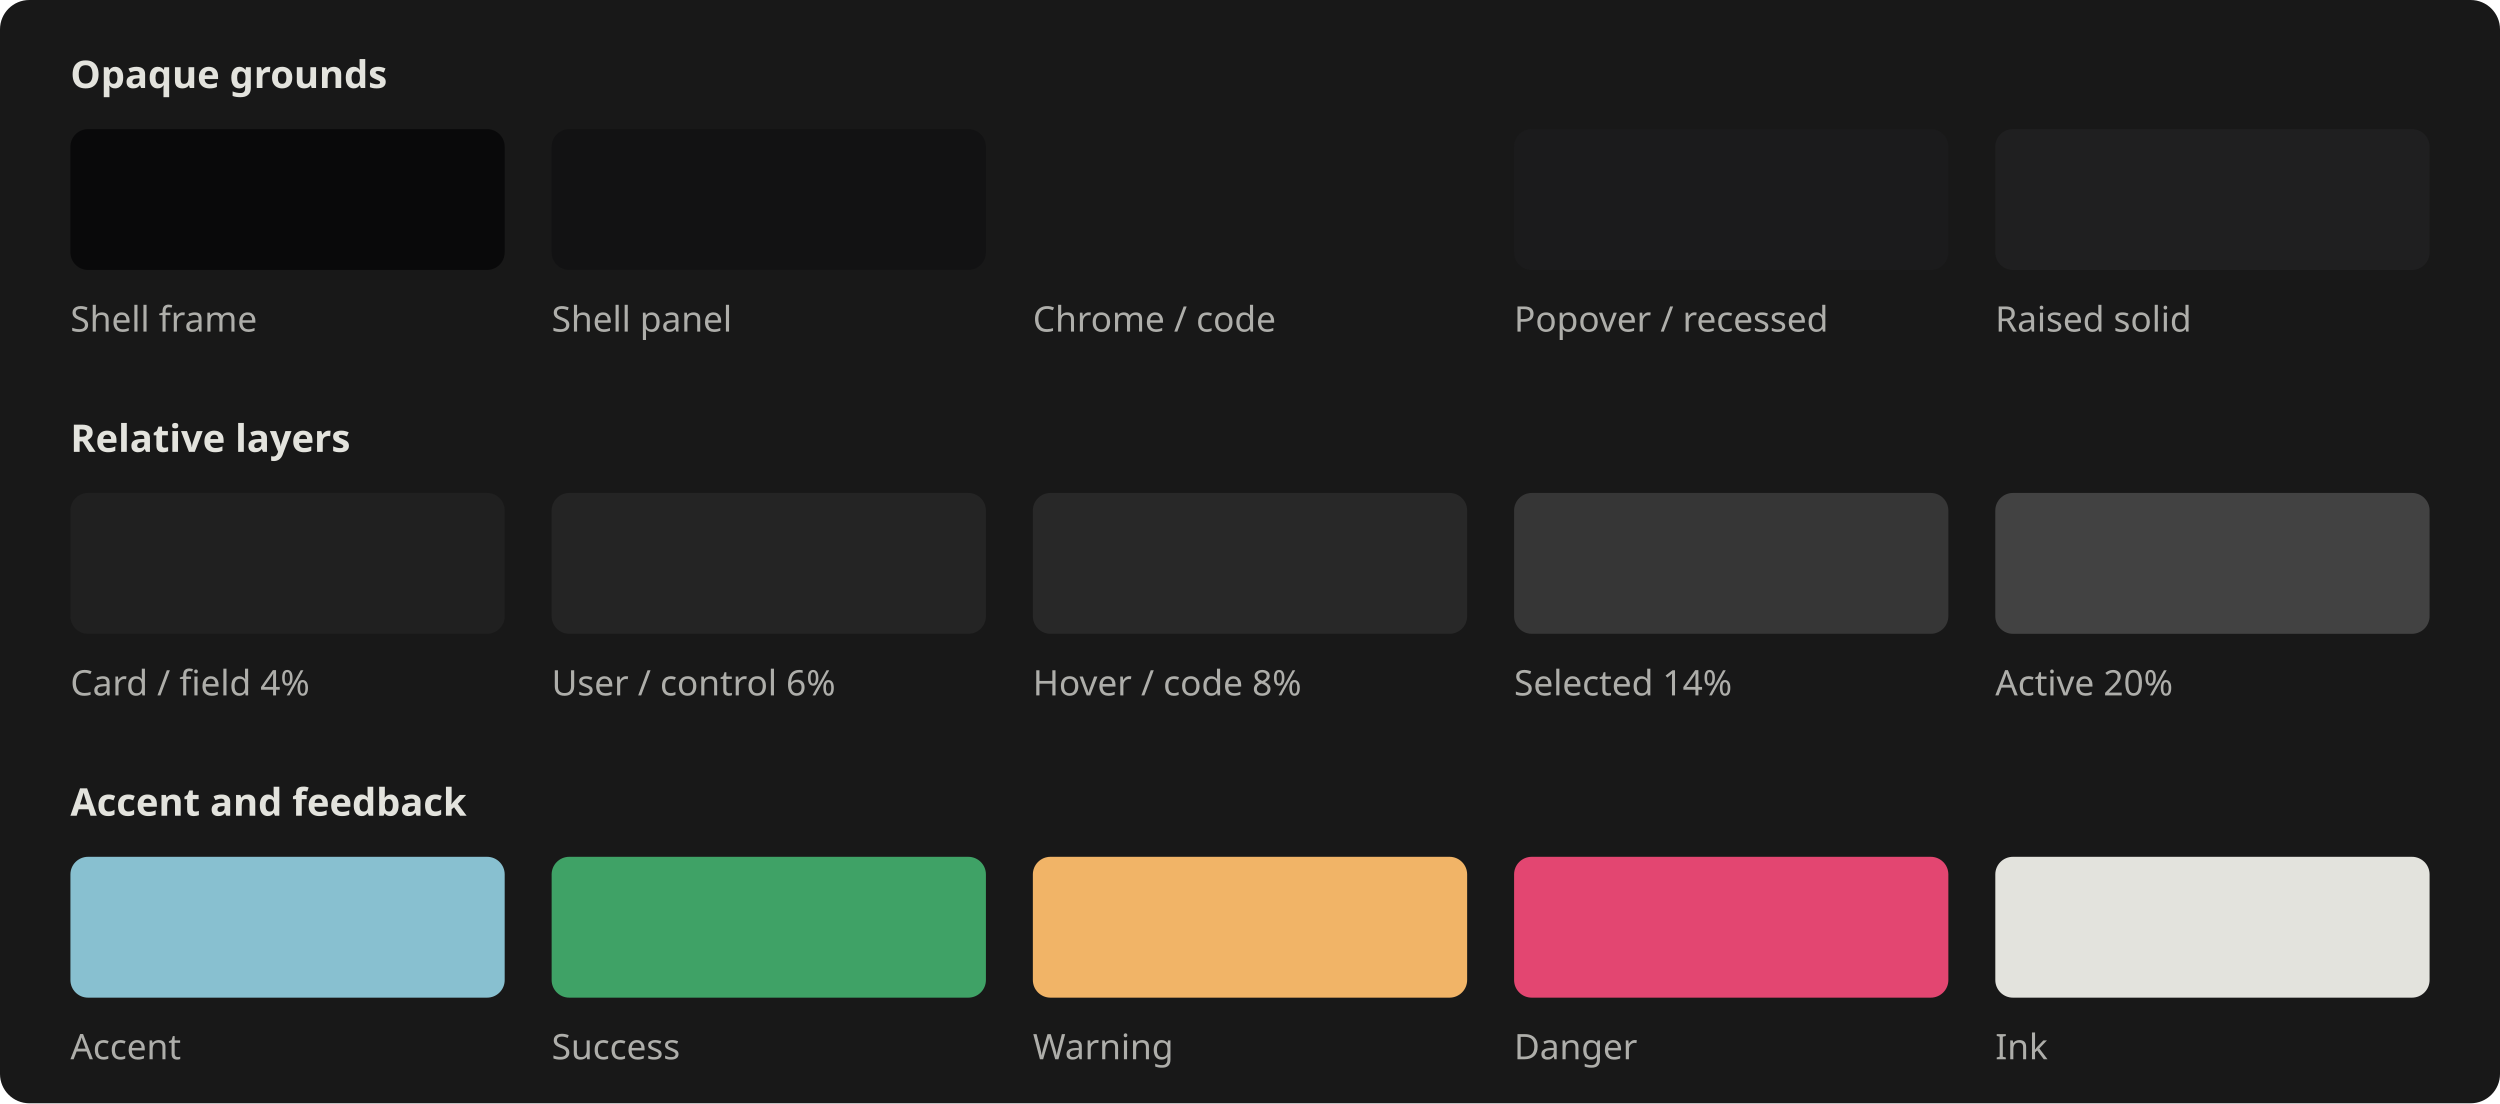
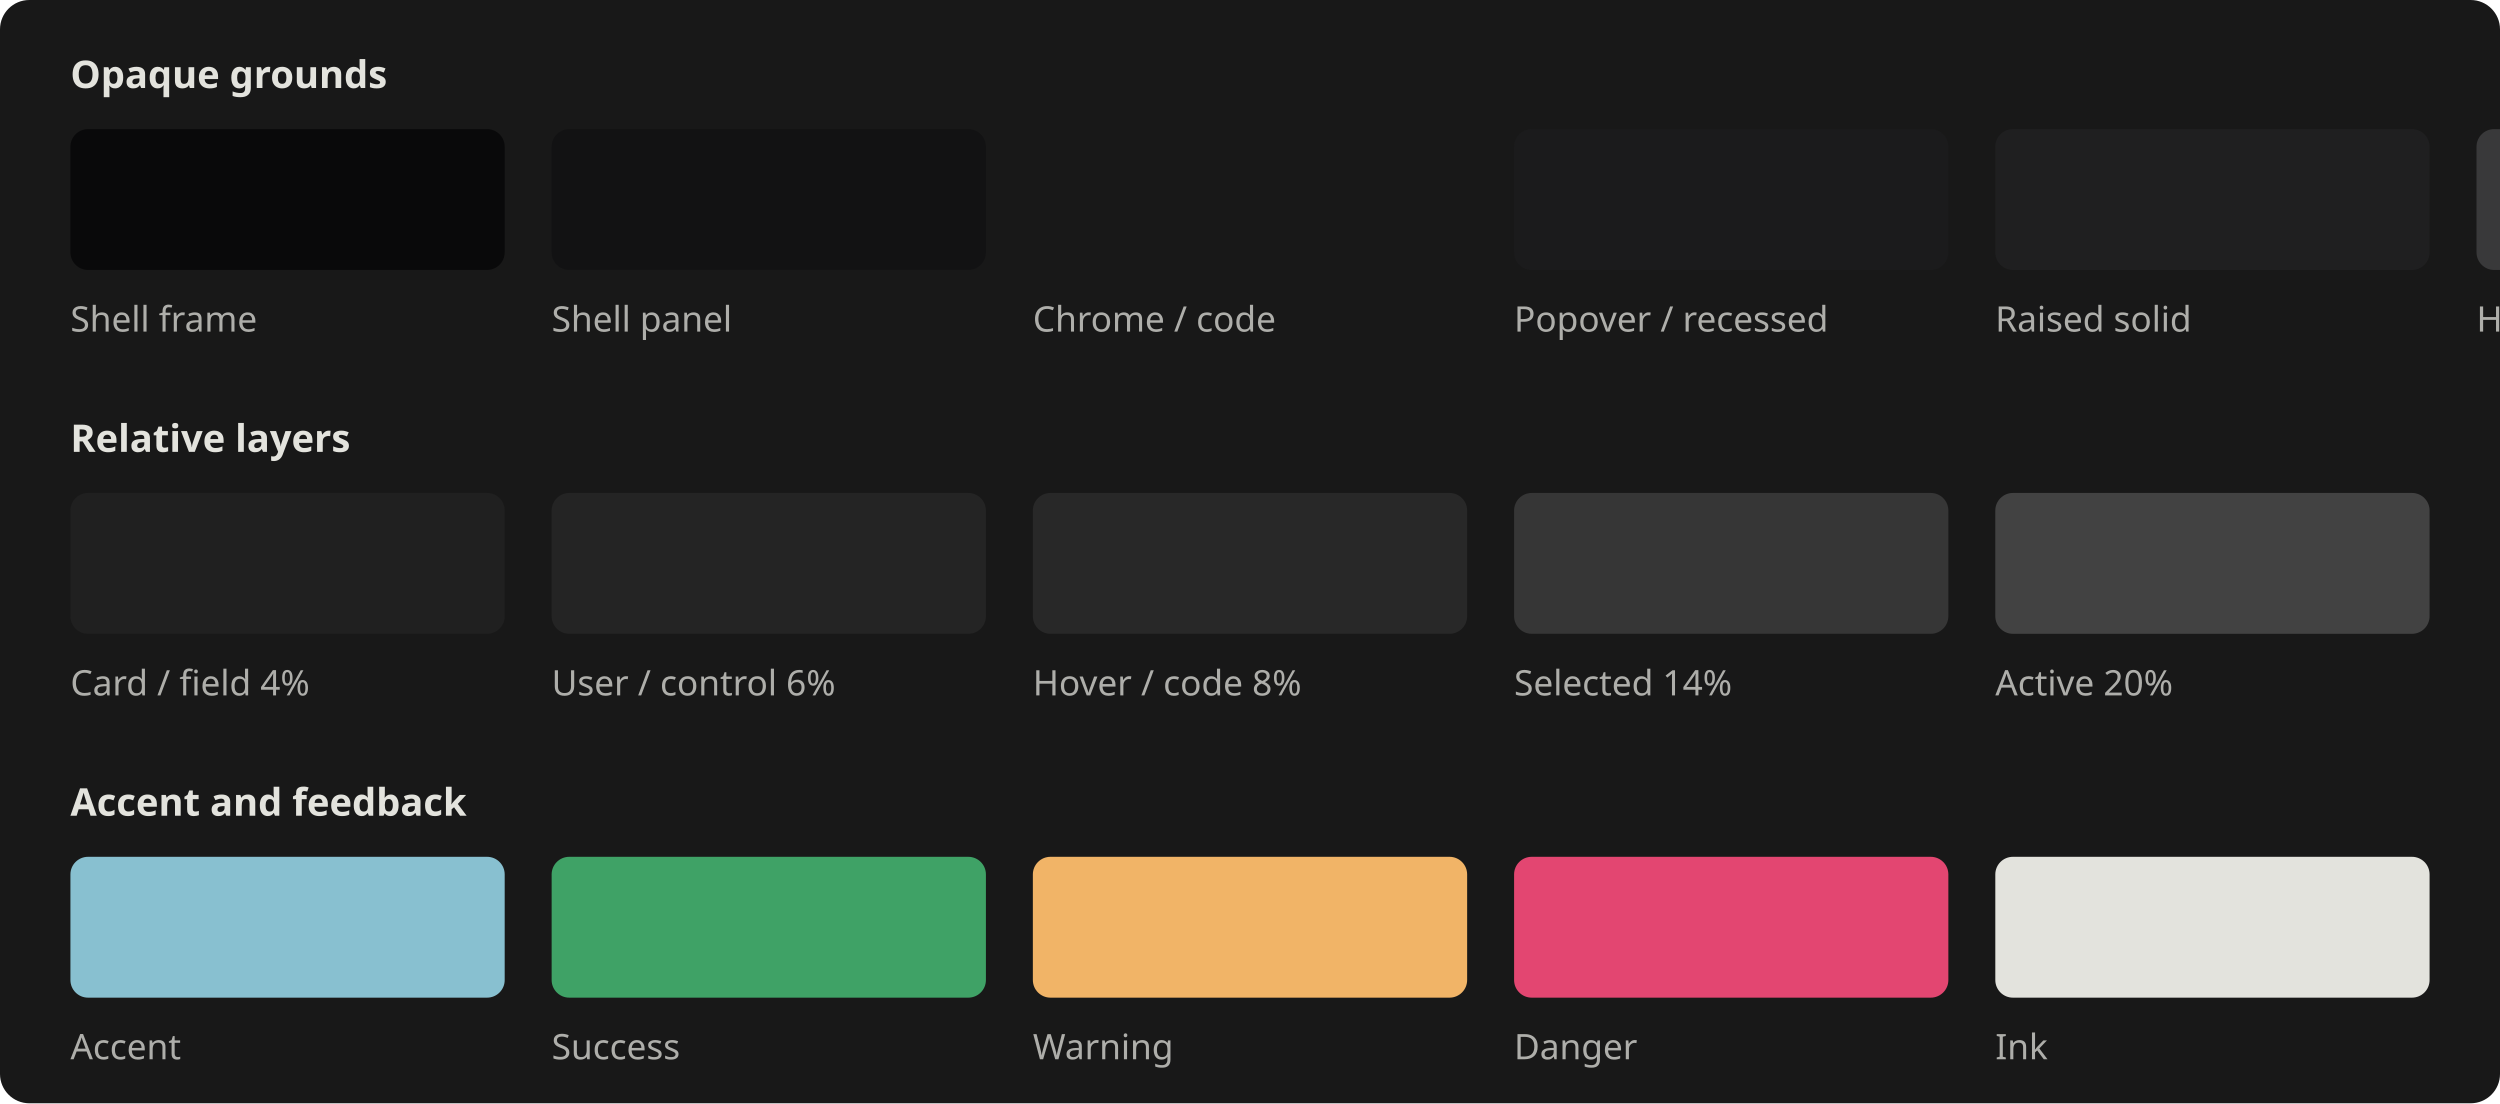
<svg xmlns="http://www.w3.org/2000/svg" width="852" height="376" viewBox="0 0 852 376" role="img" aria-label="Monokai opaque grounds, relative alpha layers, and accent and feedback colors">
  <style>.heading{font:600 13px system-ui;fill:#e3e3dd}.label{font:12px system-ui;fill:#e3e3ddbd}</style>
  <rect width="852" height="376" rx="10" fill="#181818" />
  <text class="heading" x="24" y="30">Opaque grounds</text>
  <rect x="24" y="44" width="148" height="48" rx="6" fill="#09090a" />
  <text class="label" x="24" y="113">Shell frame</text>
  <rect x="188" y="44" width="148" height="48" rx="6" fill="#121213" />
  <text class="label" x="188" y="113">Shell panel</text>
  <rect x="352" y="44" width="148" height="48" rx="6" fill="#181818" />
  <text class="label" x="352" y="113">Chrome / code</text>
  <rect x="516" y="44" width="148" height="48" rx="6" fill="#1b1b1c" />
  <text class="label" x="516" y="113">Popover / recessed</text>
  <rect x="680" y="44" width="148" height="48" rx="6" fill="#1f1f20" />
  <text class="label" x="680" y="113">Raised solid</text>
+   <rect x="844" y="44" width="148" height="48" rx="6" fill="#39393a" />
+   <text class="label" x="844" y="113">Hairline edge</text>
  <text class="heading" x="24" y="154">Relative layers</text>
  <rect x="24" y="168" width="148" height="48" rx="6" fill="#ebebec0a" />
  <text class="label" x="24" y="237">Card / field 4%</text>
  <rect x="188" y="168" width="148" height="48" rx="6" fill="#ebebec0f" />
  <text class="label" x="188" y="237">User / control 6%</text>
  <rect x="352" y="168" width="148" height="48" rx="6" fill="#ebebec14" />
  <text class="label" x="352" y="237">Hover / code 8%</text>
  <rect x="516" y="168" width="148" height="48" rx="6" fill="#ebebec24" />
  <text class="label" x="516" y="237">Selected 14%</text>
  <rect x="680" y="168" width="148" height="48" rx="6" fill="#ebebec33" />
  <text class="label" x="680" y="237">Active 20%</text>
  <text class="heading" x="24" y="278">Accent and feedback</text>
  <rect x="24" y="292" width="148" height="48" rx="6" fill="#88c0d0" />
  <text class="label" x="24" y="361">Accent</text>
  <rect x="188" y="292" width="148" height="48" rx="6" fill="#3fa266" />
  <text class="label" x="188" y="361">Success</text>
  <rect x="352" y="292" width="148" height="48" rx="6" fill="#f1b467" />
  <text class="label" x="352" y="361">Warning</text>
  <rect x="516" y="292" width="148" height="48" rx="6" fill="#e34671" />
  <text class="label" x="516" y="361">Danger</text>
  <rect x="680" y="292" width="148" height="48" rx="6" fill="#e3e3dd" />
  <text class="label" x="680" y="361">Ink</text>
</svg>
